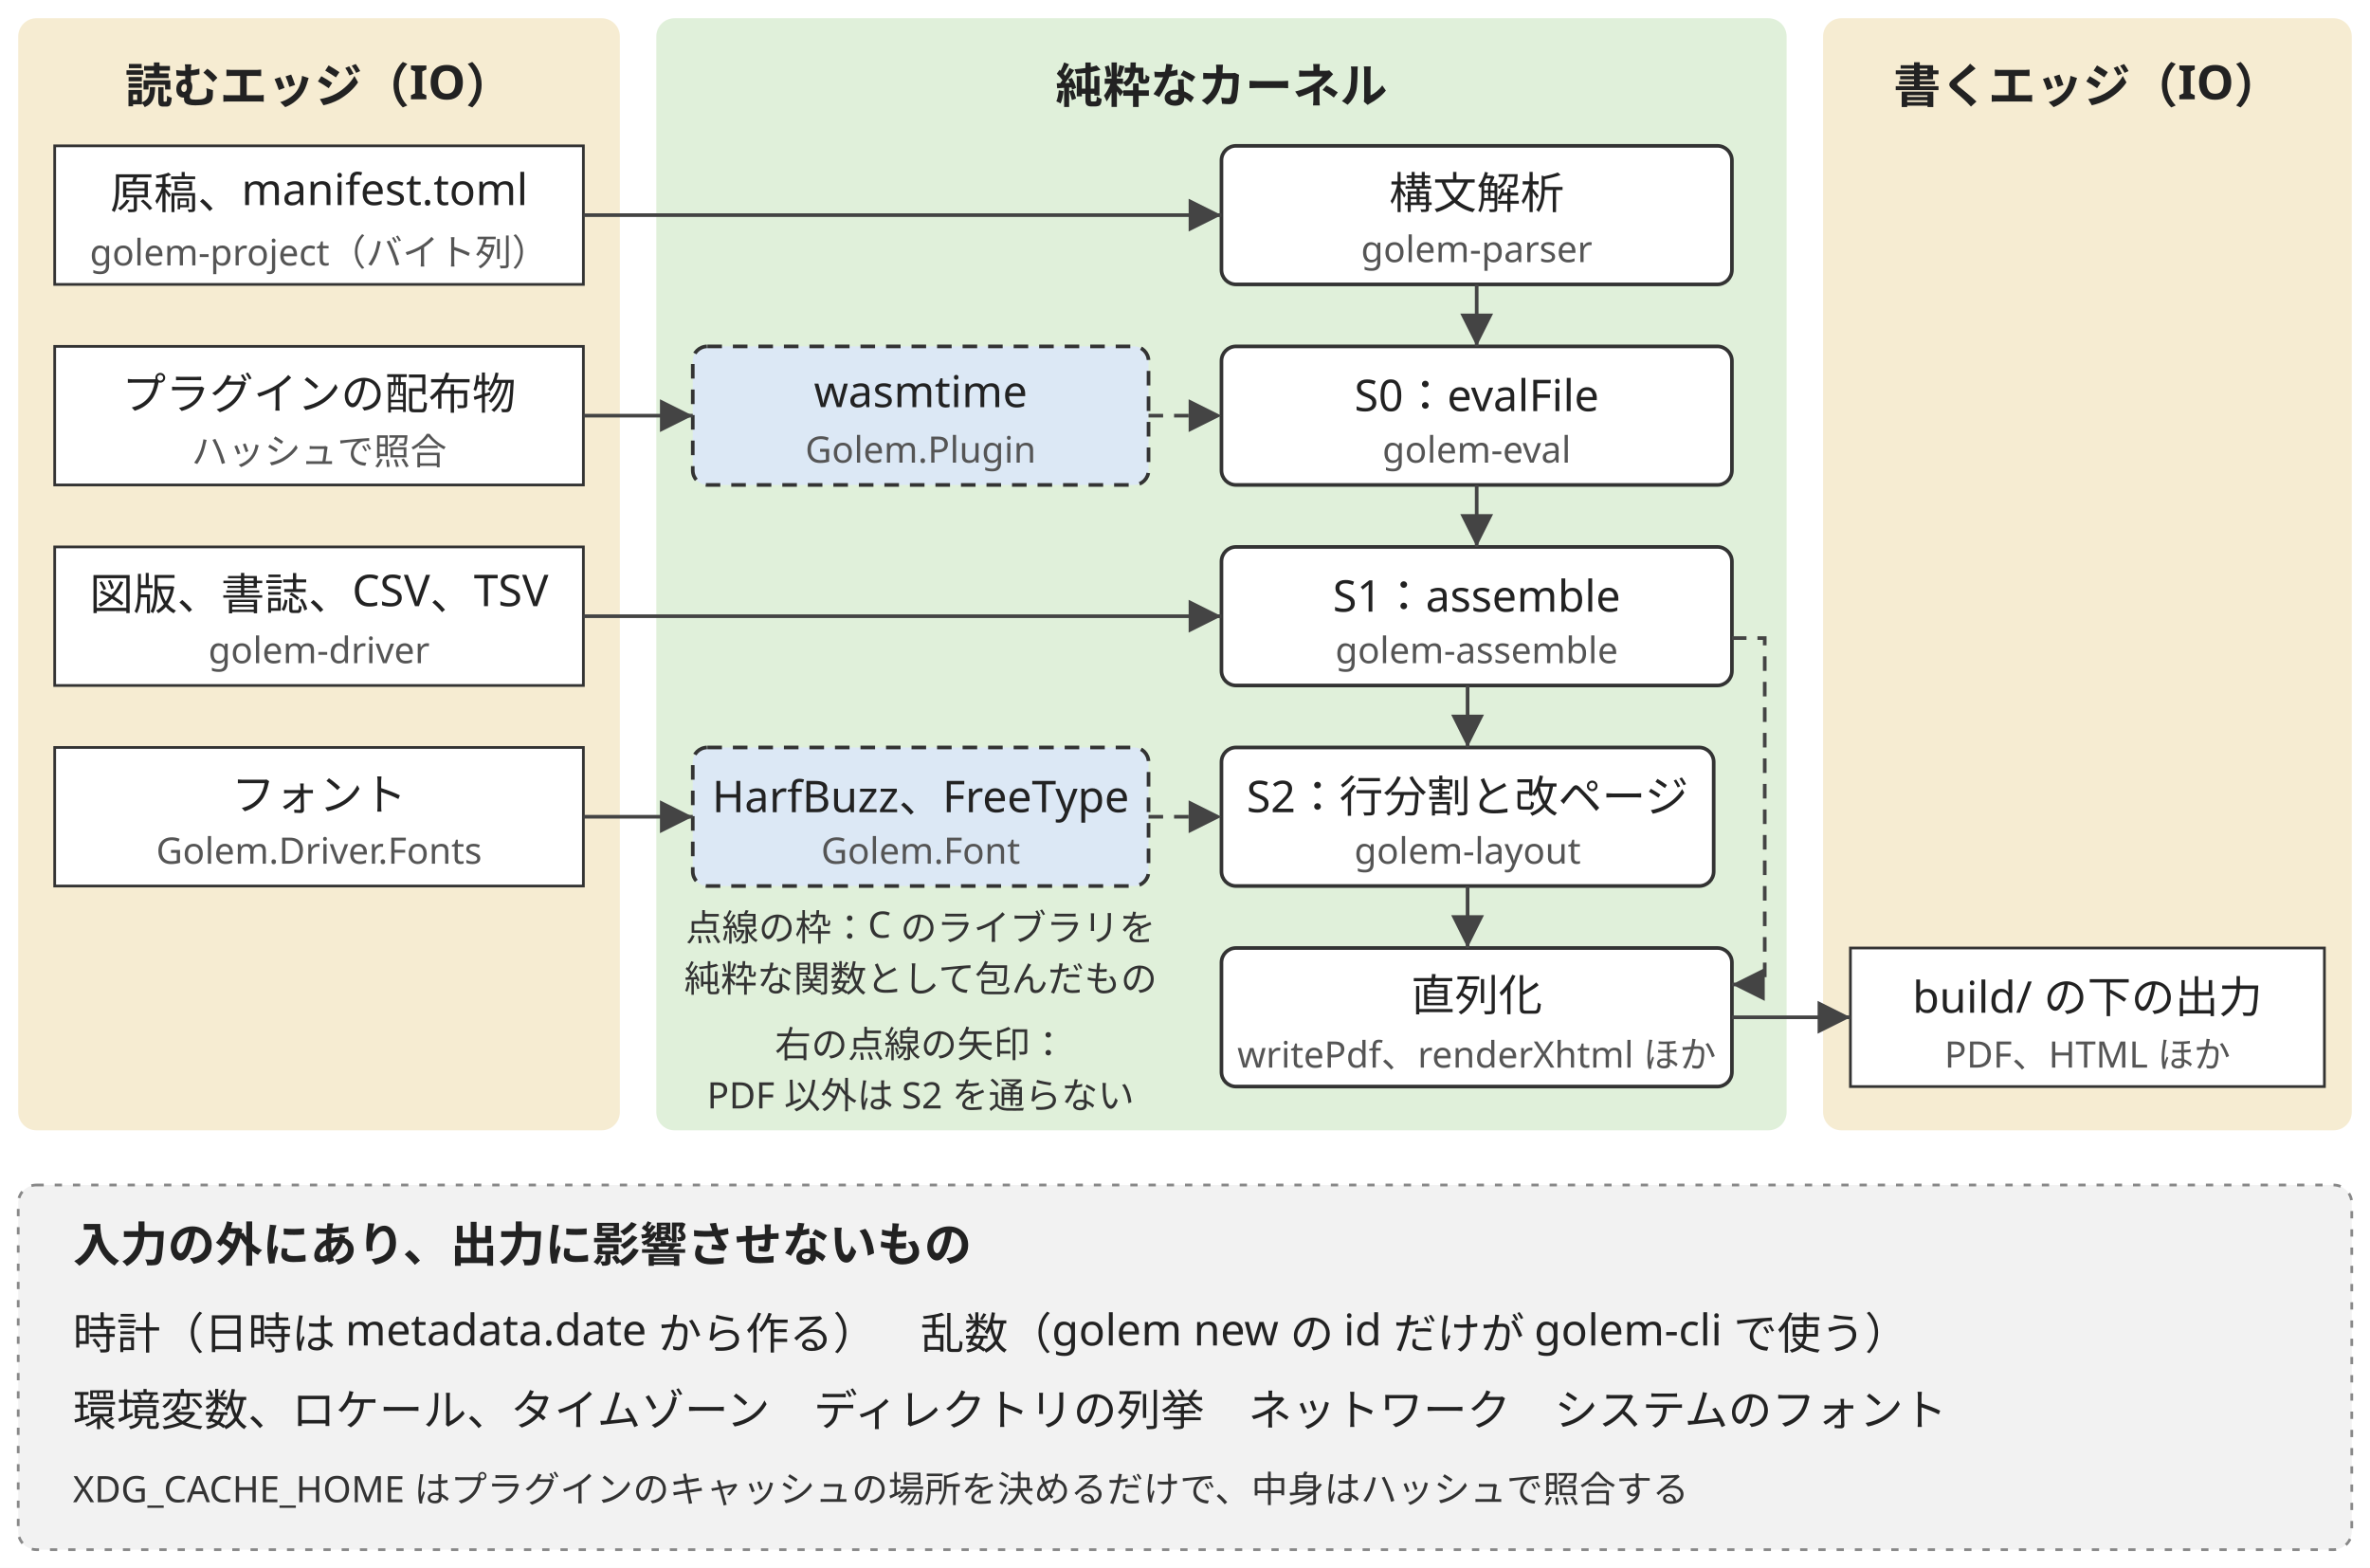
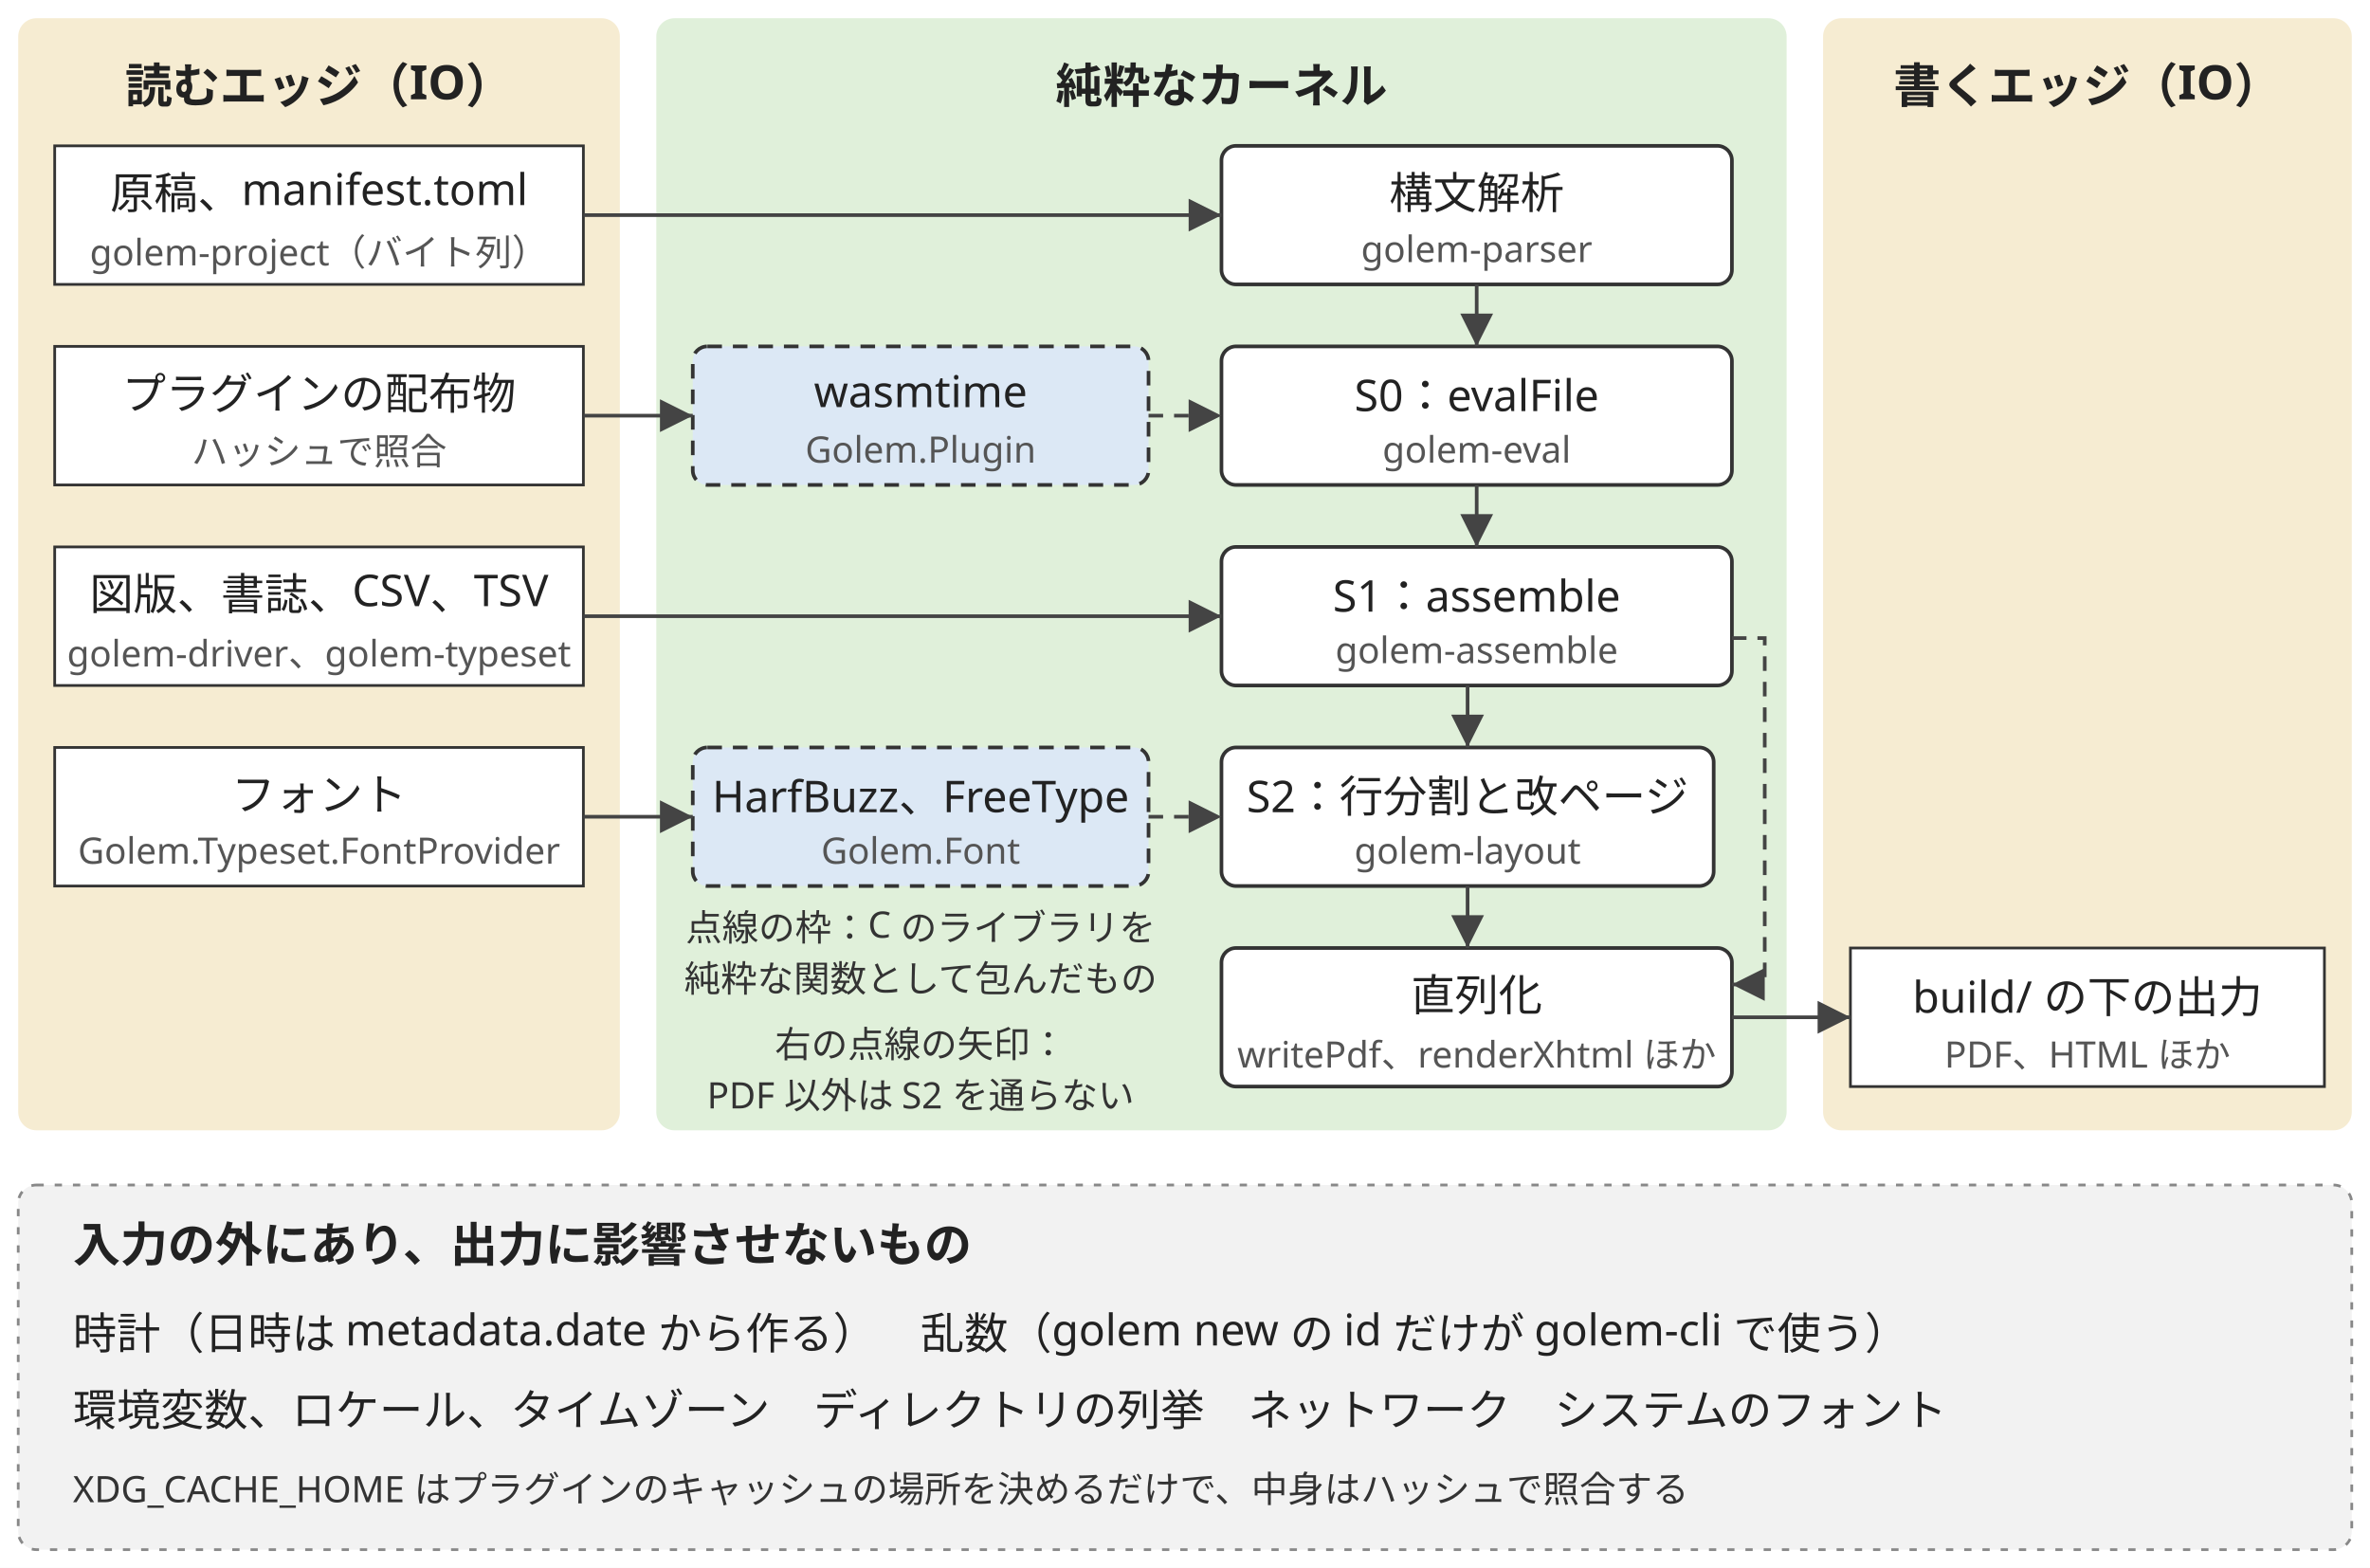
<svg xmlns="http://www.w3.org/2000/svg" width="1300" height="860" viewBox="0 0 1300 860">
  <style>
    @font-face { font-family: "Fig Sans"; src: url("../../fonts/NotoSansJP-Regular.otf"); }
    @font-face { font-family: "Fig Sans"; font-weight: bold; src: url("../../fonts/NotoSansJP-Bold.otf"); }
    text { font-family: "Fig Sans", sans-serif; font-size: 24px; fill: #222; }
    .c { text-anchor: middle; dominant-baseline: central; }
    .mod { font-size: 20px; fill: #555; }
    .band { font-size: 26px; font-weight: bold; }
    .label { font-size: 20px; fill: #333; }
    rect.proc { stroke: #333; stroke-width: 2; rx: 8; fill: #fff; }
    rect.ffi { stroke: #333; stroke-width: 2; stroke-dasharray: 8 6; rx: 8; fill: #dce8f5; }
    rect.io { fill: #fff; stroke: #333; stroke-width: 1.5; }
    .ioband { fill: #f6ecd2; }
    .coreband { fill: #e0f0da; }
    line, path.edge { stroke: #444; stroke-width: 2; fill: none; marker-end: url(#arrow); }
    .dash { stroke-dasharray: 8 6; }
  </style>
  <defs>
    <marker id="arrow" viewBox="0 0 10 10" refX="10" refY="5" markerWidth="9" markerHeight="9" orient="auto-start-reverse">
      <path d="M0,0 L10,5 L0,10 z" fill="#444" />
    </marker>
  </defs>
  <rect width="1300" height="860" fill="#fff" />
  <rect class="ioband" x="10" y="10" width="330" height="610" rx="10" />
  <rect class="coreband" x="360" y="10" width="620" height="610" rx="10" />
  <rect class="ioband" x="1000" y="10" width="290" height="610" rx="10" />
  <text class="c band" x="175" y="45">読むエッジ（IO）</text>
  <text class="c band" x="670" y="45">純粋なカーネル</text>
  <text class="c band" x="1145" y="45">書くエッジ（IO）</text>
  <rect class="io" x="30" y="80" width="290" height="76" />
  <text class="c" x="175" y="104">原稿、manifest.toml</text>
  <text class="c mod" x="175" y="136">golem-project（バイト列）</text>
  <rect class="io" x="30" y="190" width="290" height="76" />
  <text class="c" x="175" y="214">プラグインの配布物</text>
  <text class="c mod" x="175" y="246">ハッシュで照合</text>
  <rect class="io" x="30" y="300" width="290" height="76" />
  <text class="c" x="175" y="324">図版、書誌、CSV、TSV</text>
-   <text class="c mod" x="175" y="356">golem-driver</text>
+   <text class="c mod" x="175" y="356">golem-driver、golem-typeset</text>
  <rect class="io" x="30" y="410" width="290" height="76" />
  <text class="c" x="175" y="434">フォント</text>
-   <text class="c mod" x="175" y="466">Golem.Driver.Fonts</text>
+   <text class="c mod" x="175" y="466">Golem.Typeset.FontProvider</text>
  <rect class="proc" x="670" y="80" width="280" height="76" />
  <text class="c" x="810" y="104">構文解析</text>
  <text class="c mod" x="810" y="136">golem-parser</text>
  <rect class="proc" x="670" y="190" width="280" height="76" />
  <text class="c" x="810" y="214">S0：evalFile</text>
  <text class="c mod" x="810" y="246">golem-eval</text>
  <rect class="proc" x="670" y="300" width="280" height="76" />
  <text class="c" x="810" y="324">S1：assemble</text>
  <text class="c mod" x="810" y="356">golem-assemble</text>
  <rect class="proc" x="670" y="410" width="270" height="76" />
  <text class="c" x="805" y="434">S2：行分割と改ページ</text>
  <text class="c mod" x="805" y="466">golem-layout</text>
  <rect class="proc" x="670" y="520" width="280" height="76" />
  <text class="c" x="810" y="544">直列化</text>
  <text class="c mod" x="810" y="576">writePdf、renderXhtml ほか</text>
  <line x1="810" y1="156" x2="810" y2="190" />
  <line x1="810" y1="266" x2="810" y2="300" />
  <line x1="805" y1="376" x2="805" y2="410" />
  <line x1="805" y1="486" x2="805" y2="520" />
  <path class="edge dash" d="M950,350 H968 V540 H950" />
  <rect class="ffi" x="380" y="190" width="250" height="76" />
  <text class="c" x="505" y="214">wasmtime</text>
  <text class="c mod" x="505" y="246">Golem.Plugin</text>
  <rect class="ffi" x="380" y="410" width="250" height="76" />
  <text class="c" x="505" y="434">HarfBuzz、FreeType</text>
  <text class="c mod" x="505" y="466">Golem.Font</text>
  <line class="dash" x1="630" y1="228" x2="670" y2="228" />
  <line class="dash" x1="630" y1="448" x2="670" y2="448" />
  <text class="label" x="505" y="516" text-anchor="middle">点線の枠：C のライブラリを</text>
  <text class="label" x="505" y="544" text-anchor="middle">純粋な関数として包んだもの</text>
  <text class="label" x="505" y="580" text-anchor="middle">右の点線の矢印：</text>
  <text class="label" x="505" y="608" text-anchor="middle">PDF 以外は S2 を通らない</text>
  <path class="edge" d="M320,118 H670" />
  <line x1="320" y1="228" x2="380" y2="228" />
  <path class="edge" d="M320,338 H670" />
  <line x1="320" y1="448" x2="380" y2="448" />
  <rect class="io" x="1015" y="520" width="260" height="76" />
  <text class="c" x="1145" y="544">build/ の下の出力</text>
  <text class="c mod" x="1145" y="576">PDF、HTML ほか</text>
  <line x1="950" y1="558" x2="1015" y2="558" />
  <rect x="10" y="650" width="1280" height="200" rx="10" fill="#f2f2f2" stroke="#888" stroke-width="1.5" stroke-dasharray="4 6" />
  <text class="band" x="40" y="692">入力の外にあり、出力に影響させないもの</text>
  <text x="40" y="740">時計（日時は metadata.date から作る）　乱数（golem new の id だけが golem-cli で使う）</text>
  <text x="40" y="782">環境変数、ロケール、タイムゾーン　ディレクトリの列挙　ネットワーク　システムのフォント</text>
  <text x="40" y="824" class="label">XDG_CACHE_HOME はプラグインのキャッシュの場所を決めるだけで、中身はハッシュで照合する</text>
</svg>
